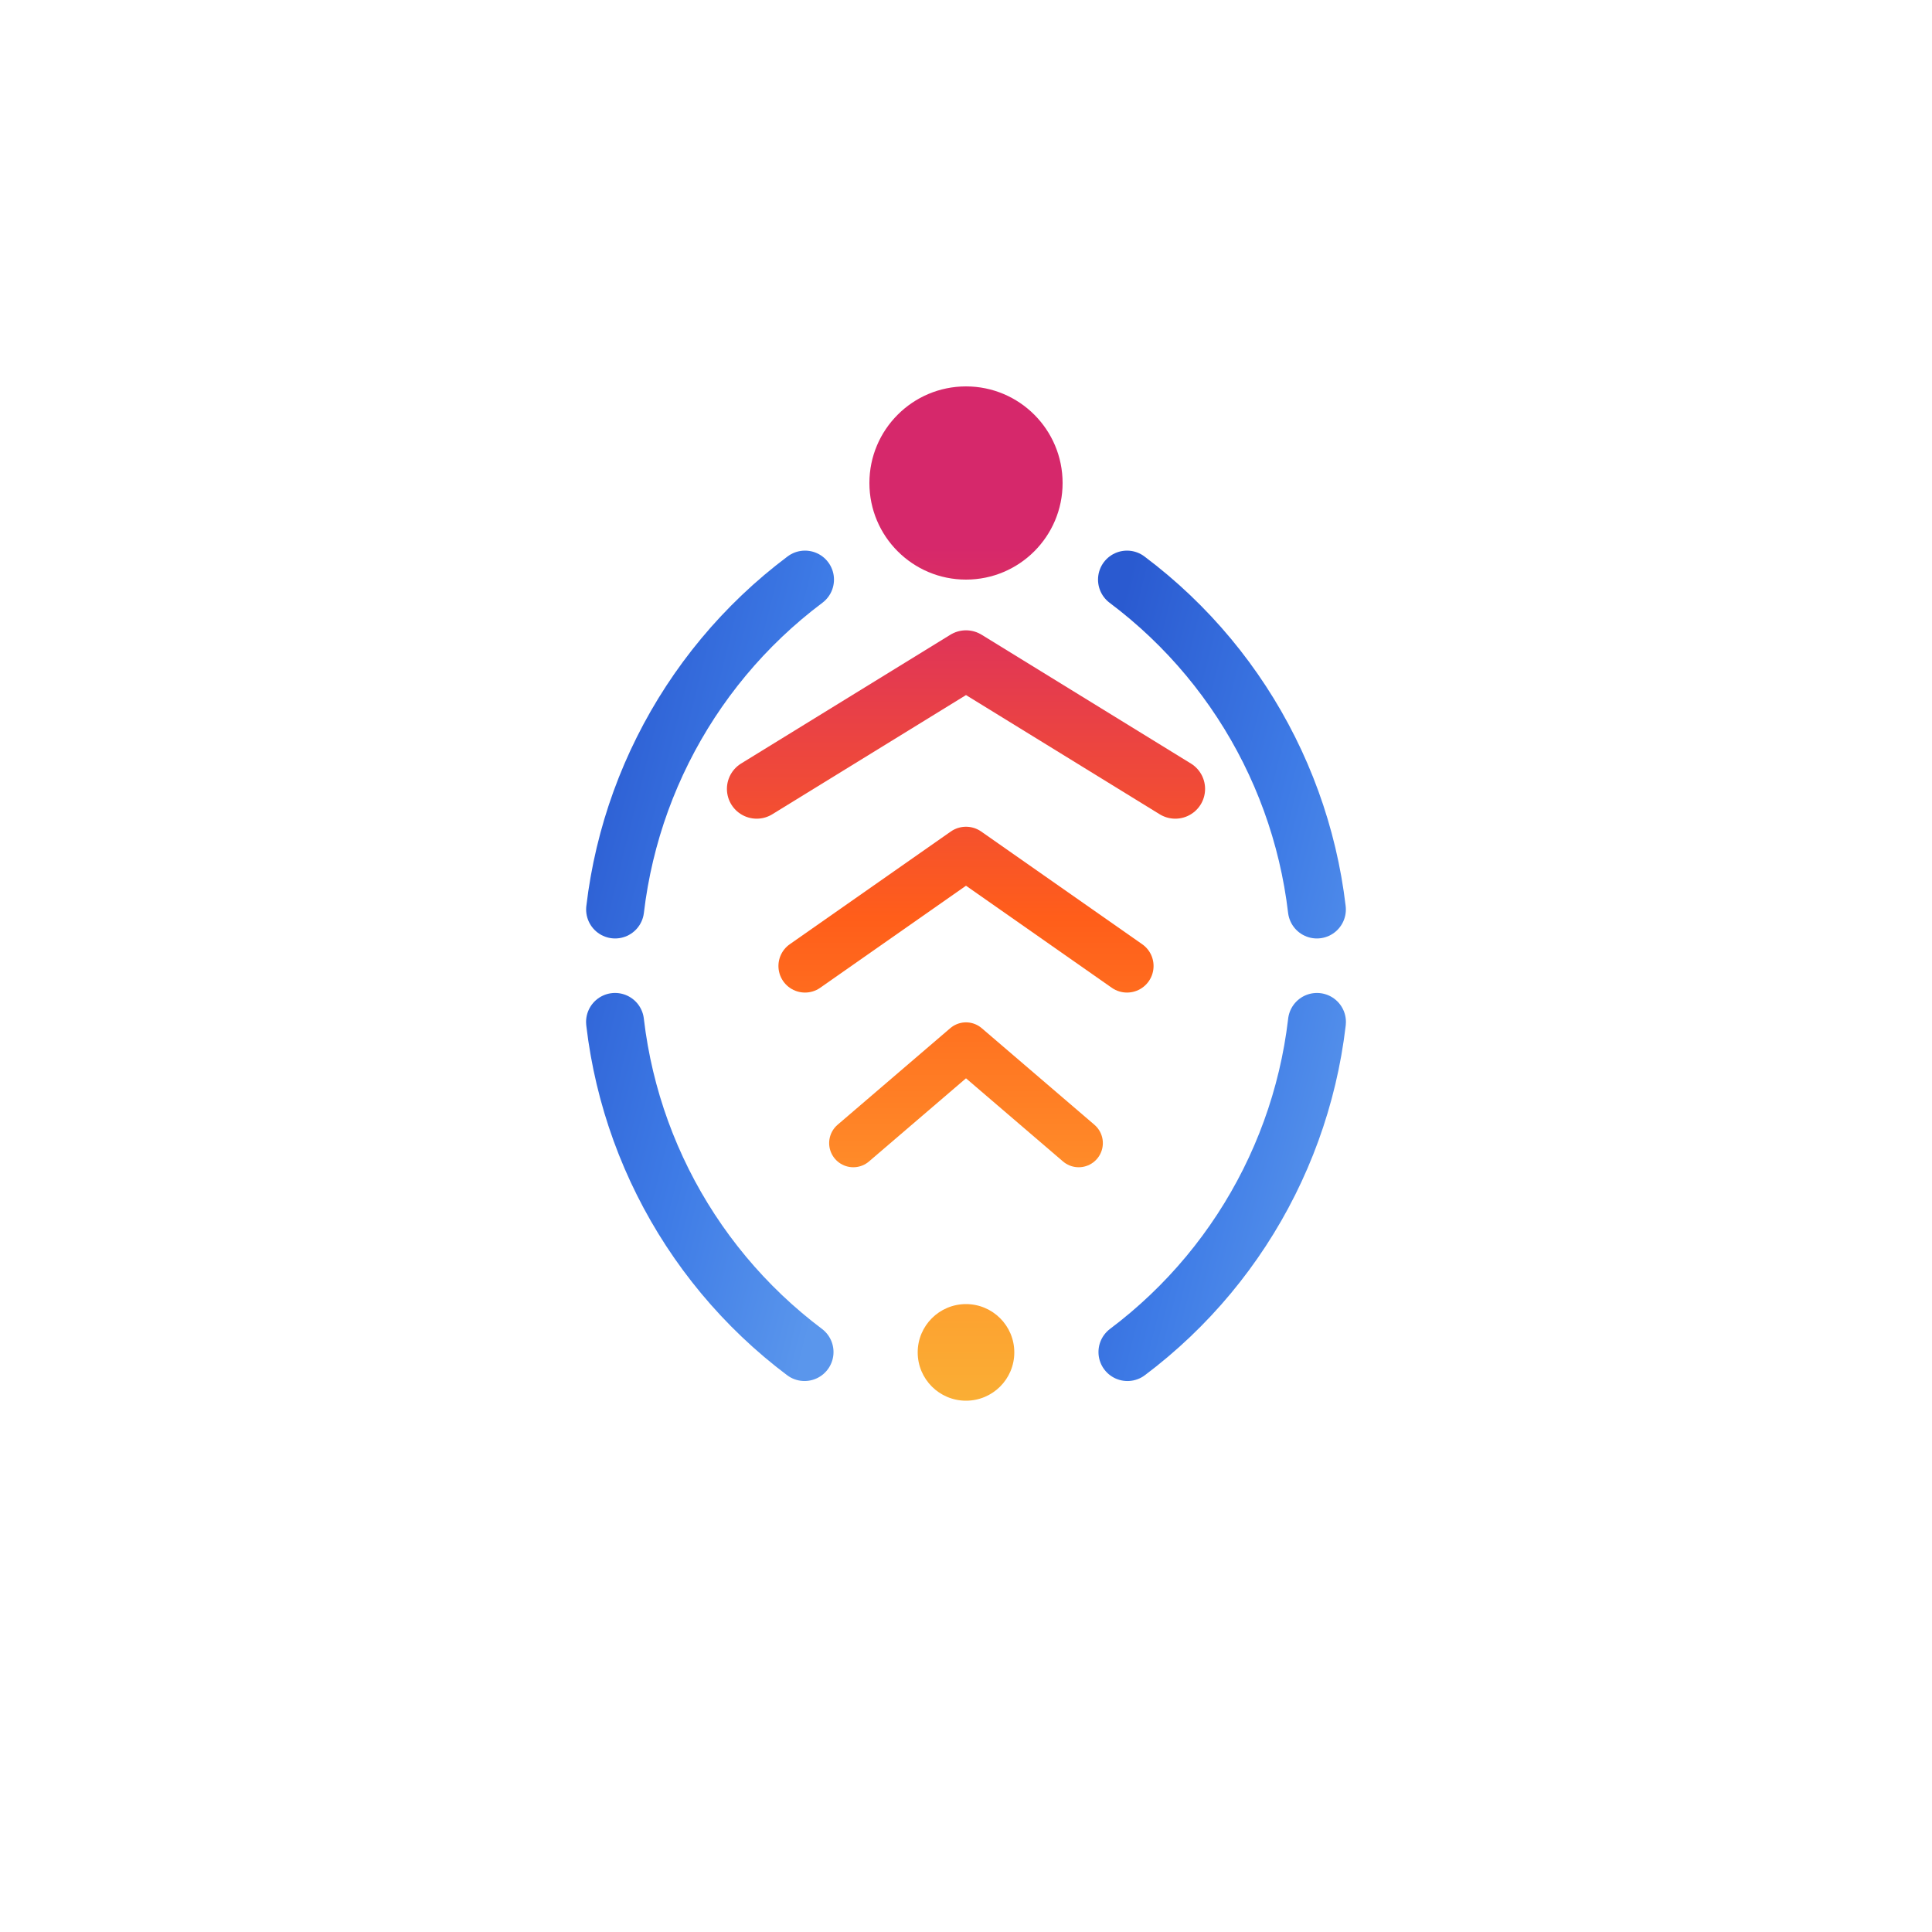
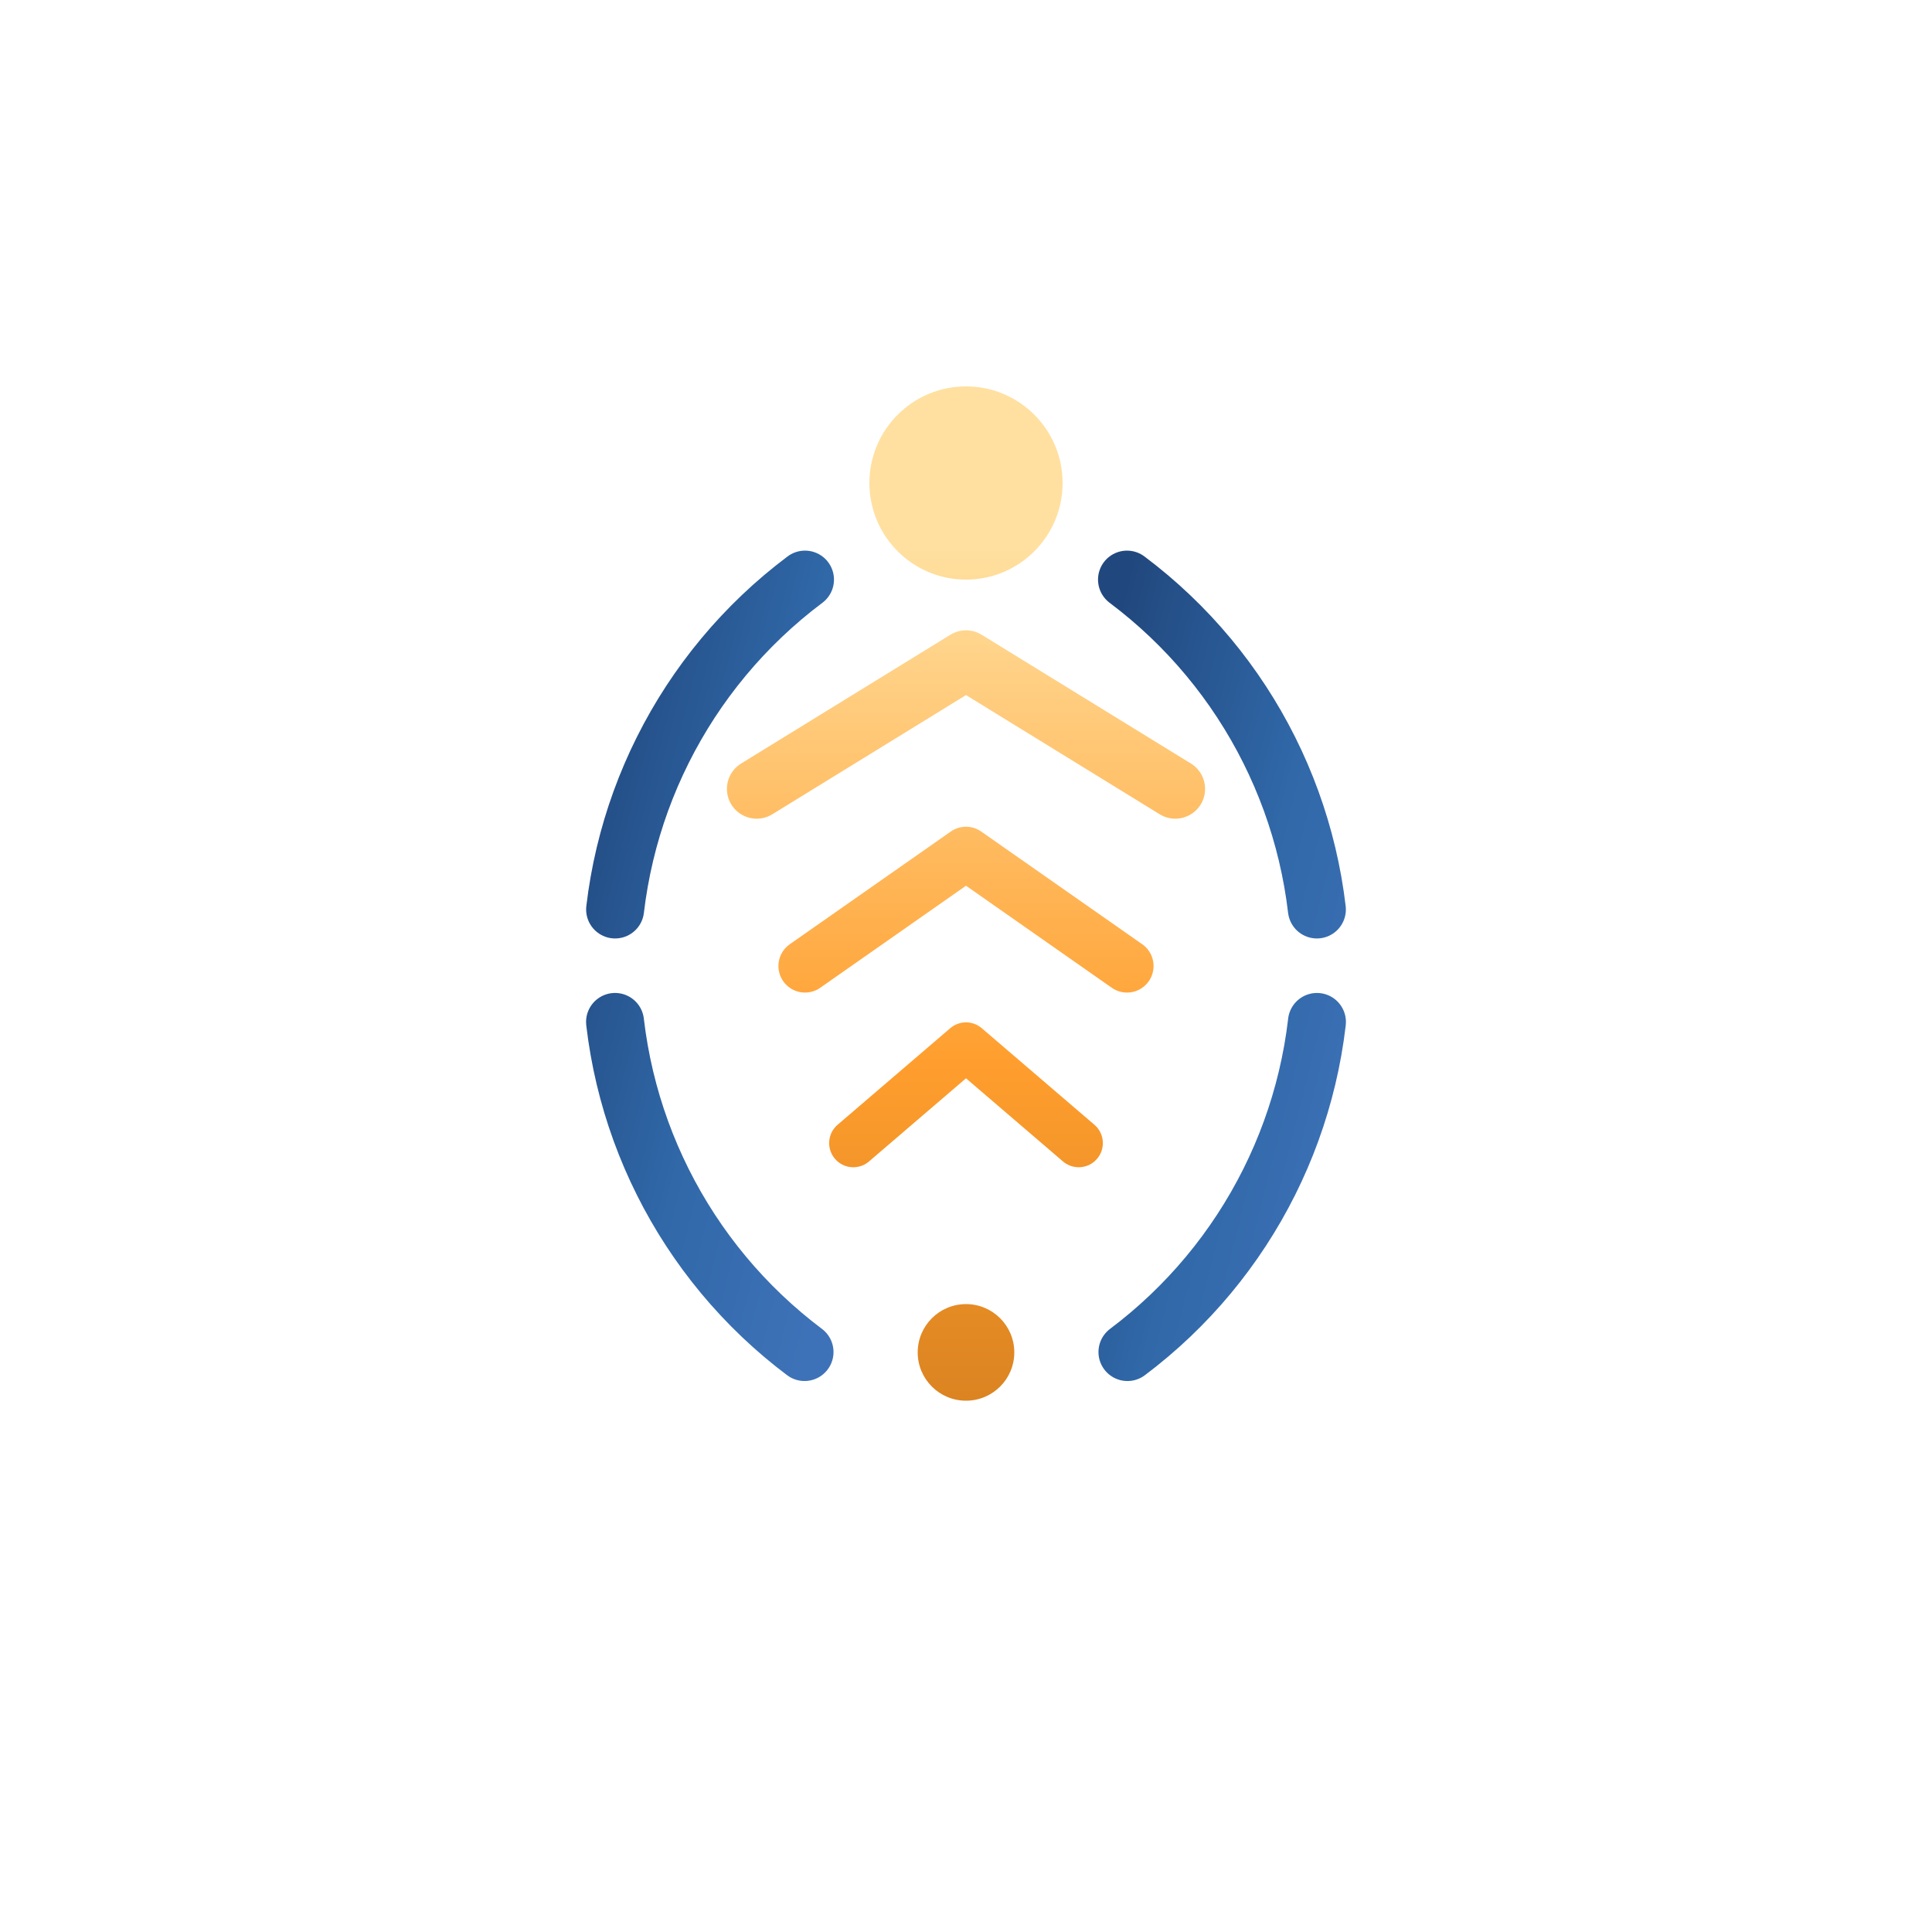
<svg xmlns="http://www.w3.org/2000/svg" viewBox="0 0 120 120">
  <defs>
    <linearGradient id="arc" x1="0" y1="0" x2="1" y2="1">
-       <stop offset="0" stop-color="#2A5AD0" />
-       <stop offset="0.55" stop-color="#3E7BE6" />
-       <stop offset="1" stop-color="#5A96EC" />
+       <stop offset="0" stop-color="#21487E" />
+       <stop offset="0.55" stop-color="#3068A8" />
+       <stop offset="1" stop-color="#3E72B8" />
    </linearGradient>
-     <linearGradient id="sun" gradientUnits="userSpaceOnUse" x1="0" y1="88" x2="0" y2="24">
-       <stop offset="0" stop-color="#F4C53C" />
-       <stop offset="0.32" stop-color="#FF9A2E" />
-       <stop offset="0.64" stop-color="#FF5E1A" />
-       <stop offset="1" stop-color="#D6286B" />
+     <linearGradient id="ax" gradientUnits="userSpaceOnUse" x1="0" y1="88" x2="0" y2="24">
+       <stop offset="0" stop-color="#C8761A" />
+       <stop offset="0.5" stop-color="#FF9E2E" />
+       <stop offset="1" stop-color="#FFE0A0" />
    </linearGradient>
  </defs>
  <rect width="120" height="120" fill="#FFFFFF" />
  <g transform="translate(10,10)" fill="none" stroke-width="3.6" stroke-linecap="round" stroke-linejoin="round">
    <path d="M40 26 A30 30 0 0 0 40 74" stroke="url(#arc)" stroke-dasharray="24.3 7" />
    <path d="M60 26 A30 30 0 0 1 60 74" stroke="url(#arc)" stroke-dasharray="24.3 7" />
-     <circle cx="50" cy="20" r="6" fill="url(#sun)" stroke="none" />
-     <path d="M37 39 L50 31 L63 39" stroke="url(#sun)" stroke-width="3.7" />
-     <path d="M40 50 L50 43 L60 50" stroke="url(#sun)" stroke-width="3.3" />
-     <path d="M43 61 L50 55 L57 61" stroke="url(#sun)" stroke-width="3.0" />
-     <circle cx="50" cy="74" r="3" fill="url(#sun)" stroke="none" />
+     <circle cx="50" cy="20" r="6" fill="url(#ax)" stroke="none" />
+     <path d="M37 39 L50 31 L63 39" stroke="url(#ax)" stroke-width="3.7" />
+     <path d="M40 50 L50 43 L60 50" stroke="url(#ax)" stroke-width="3.3" />
+     <path d="M43 61 L50 55 L57 61" stroke="url(#ax)" stroke-width="3.0" />
+     <circle cx="50" cy="74" r="3" fill="url(#ax)" stroke="none" />
  </g>
</svg>
